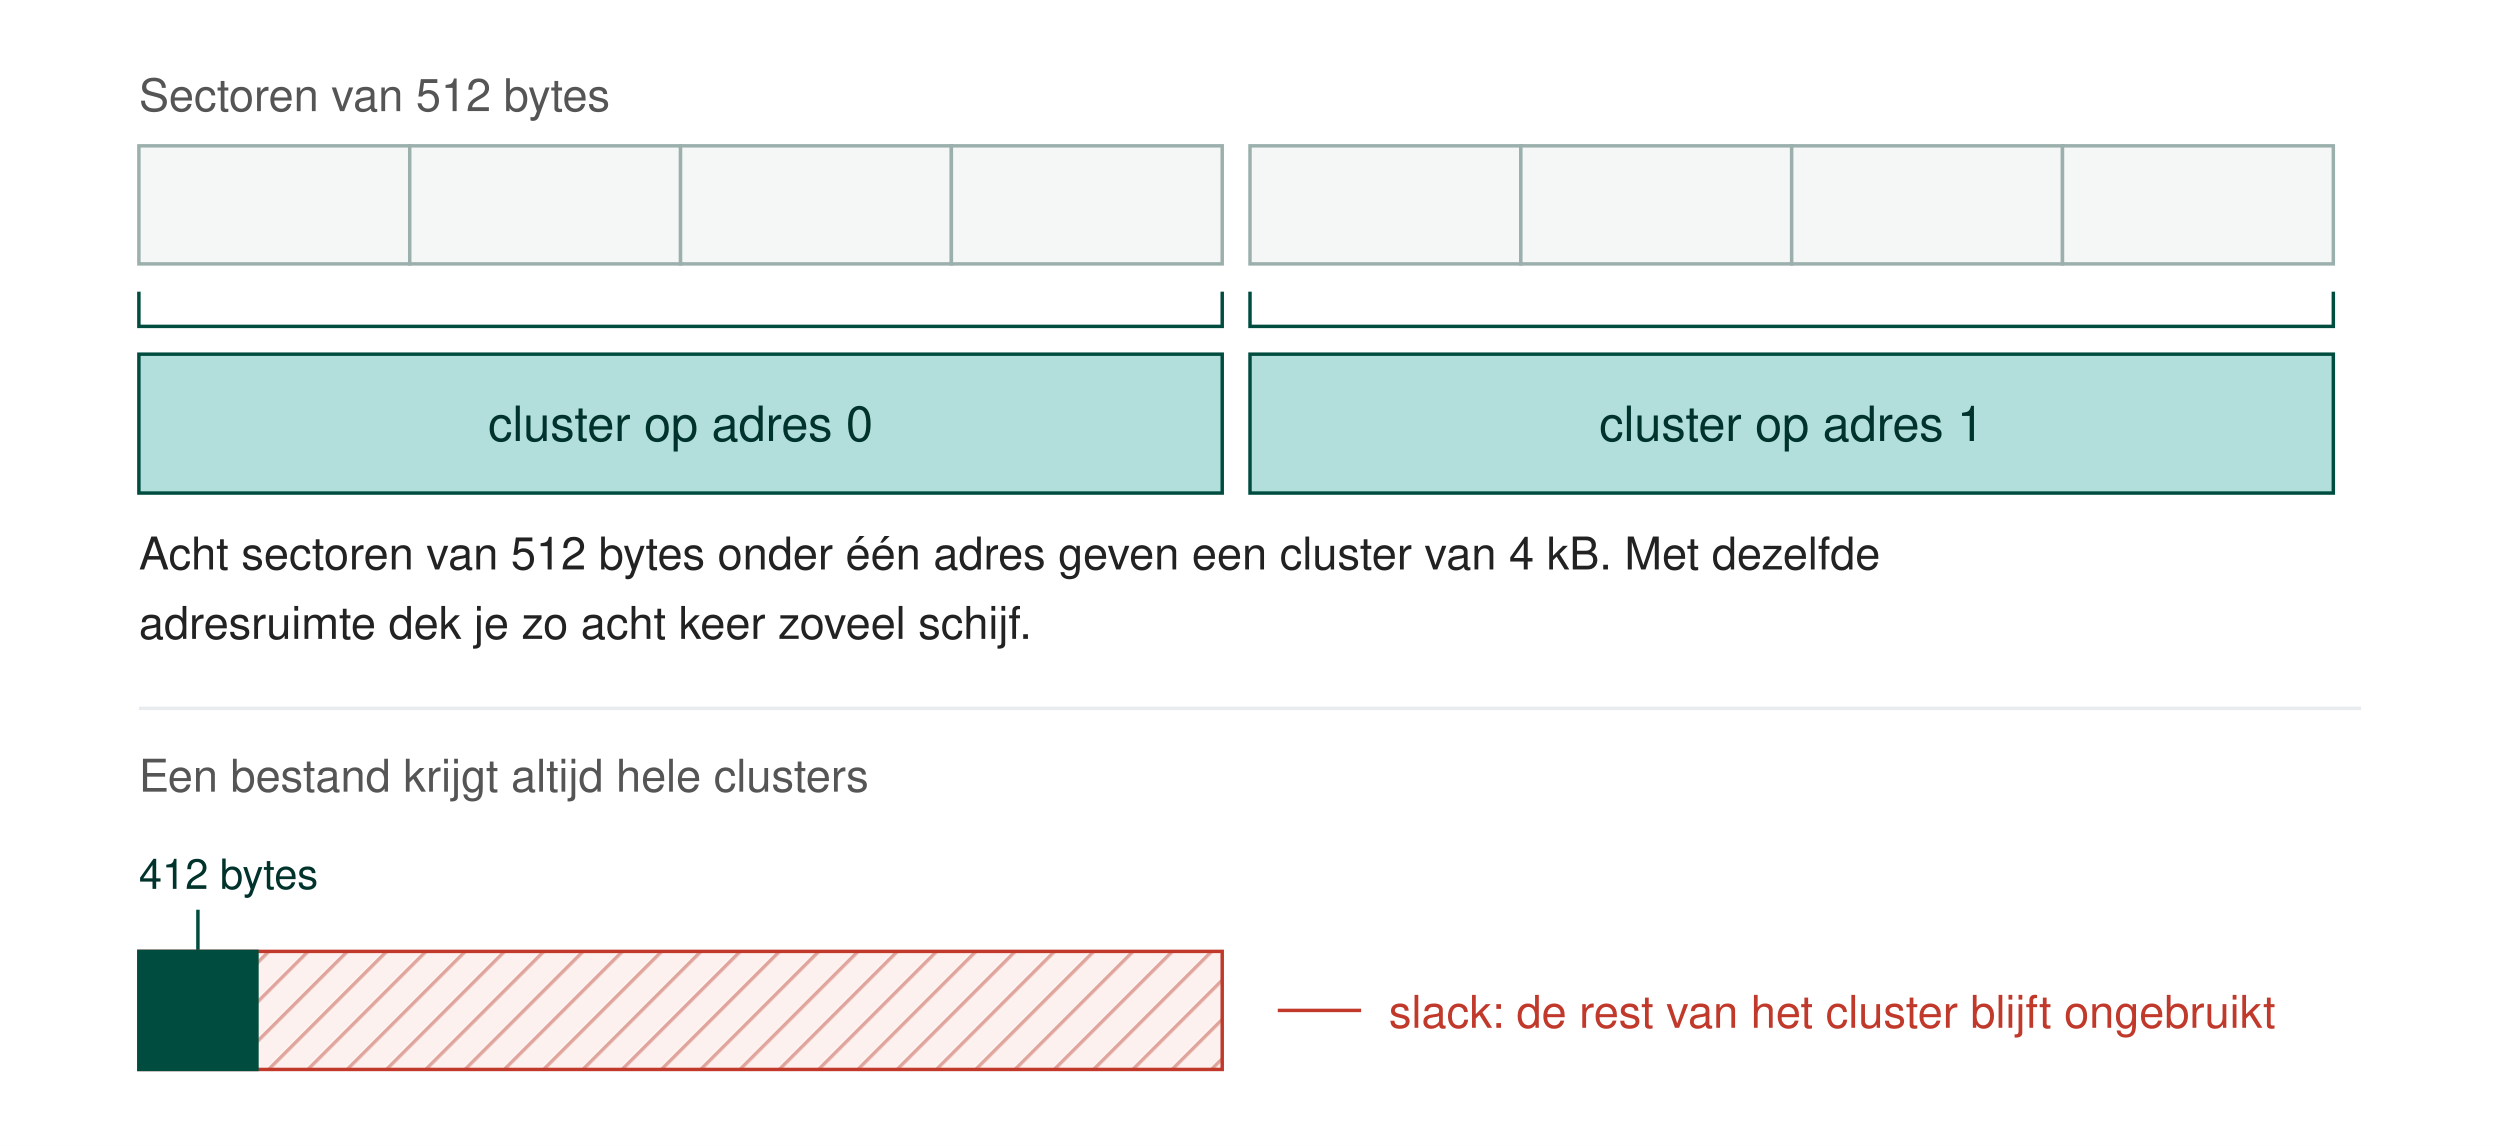
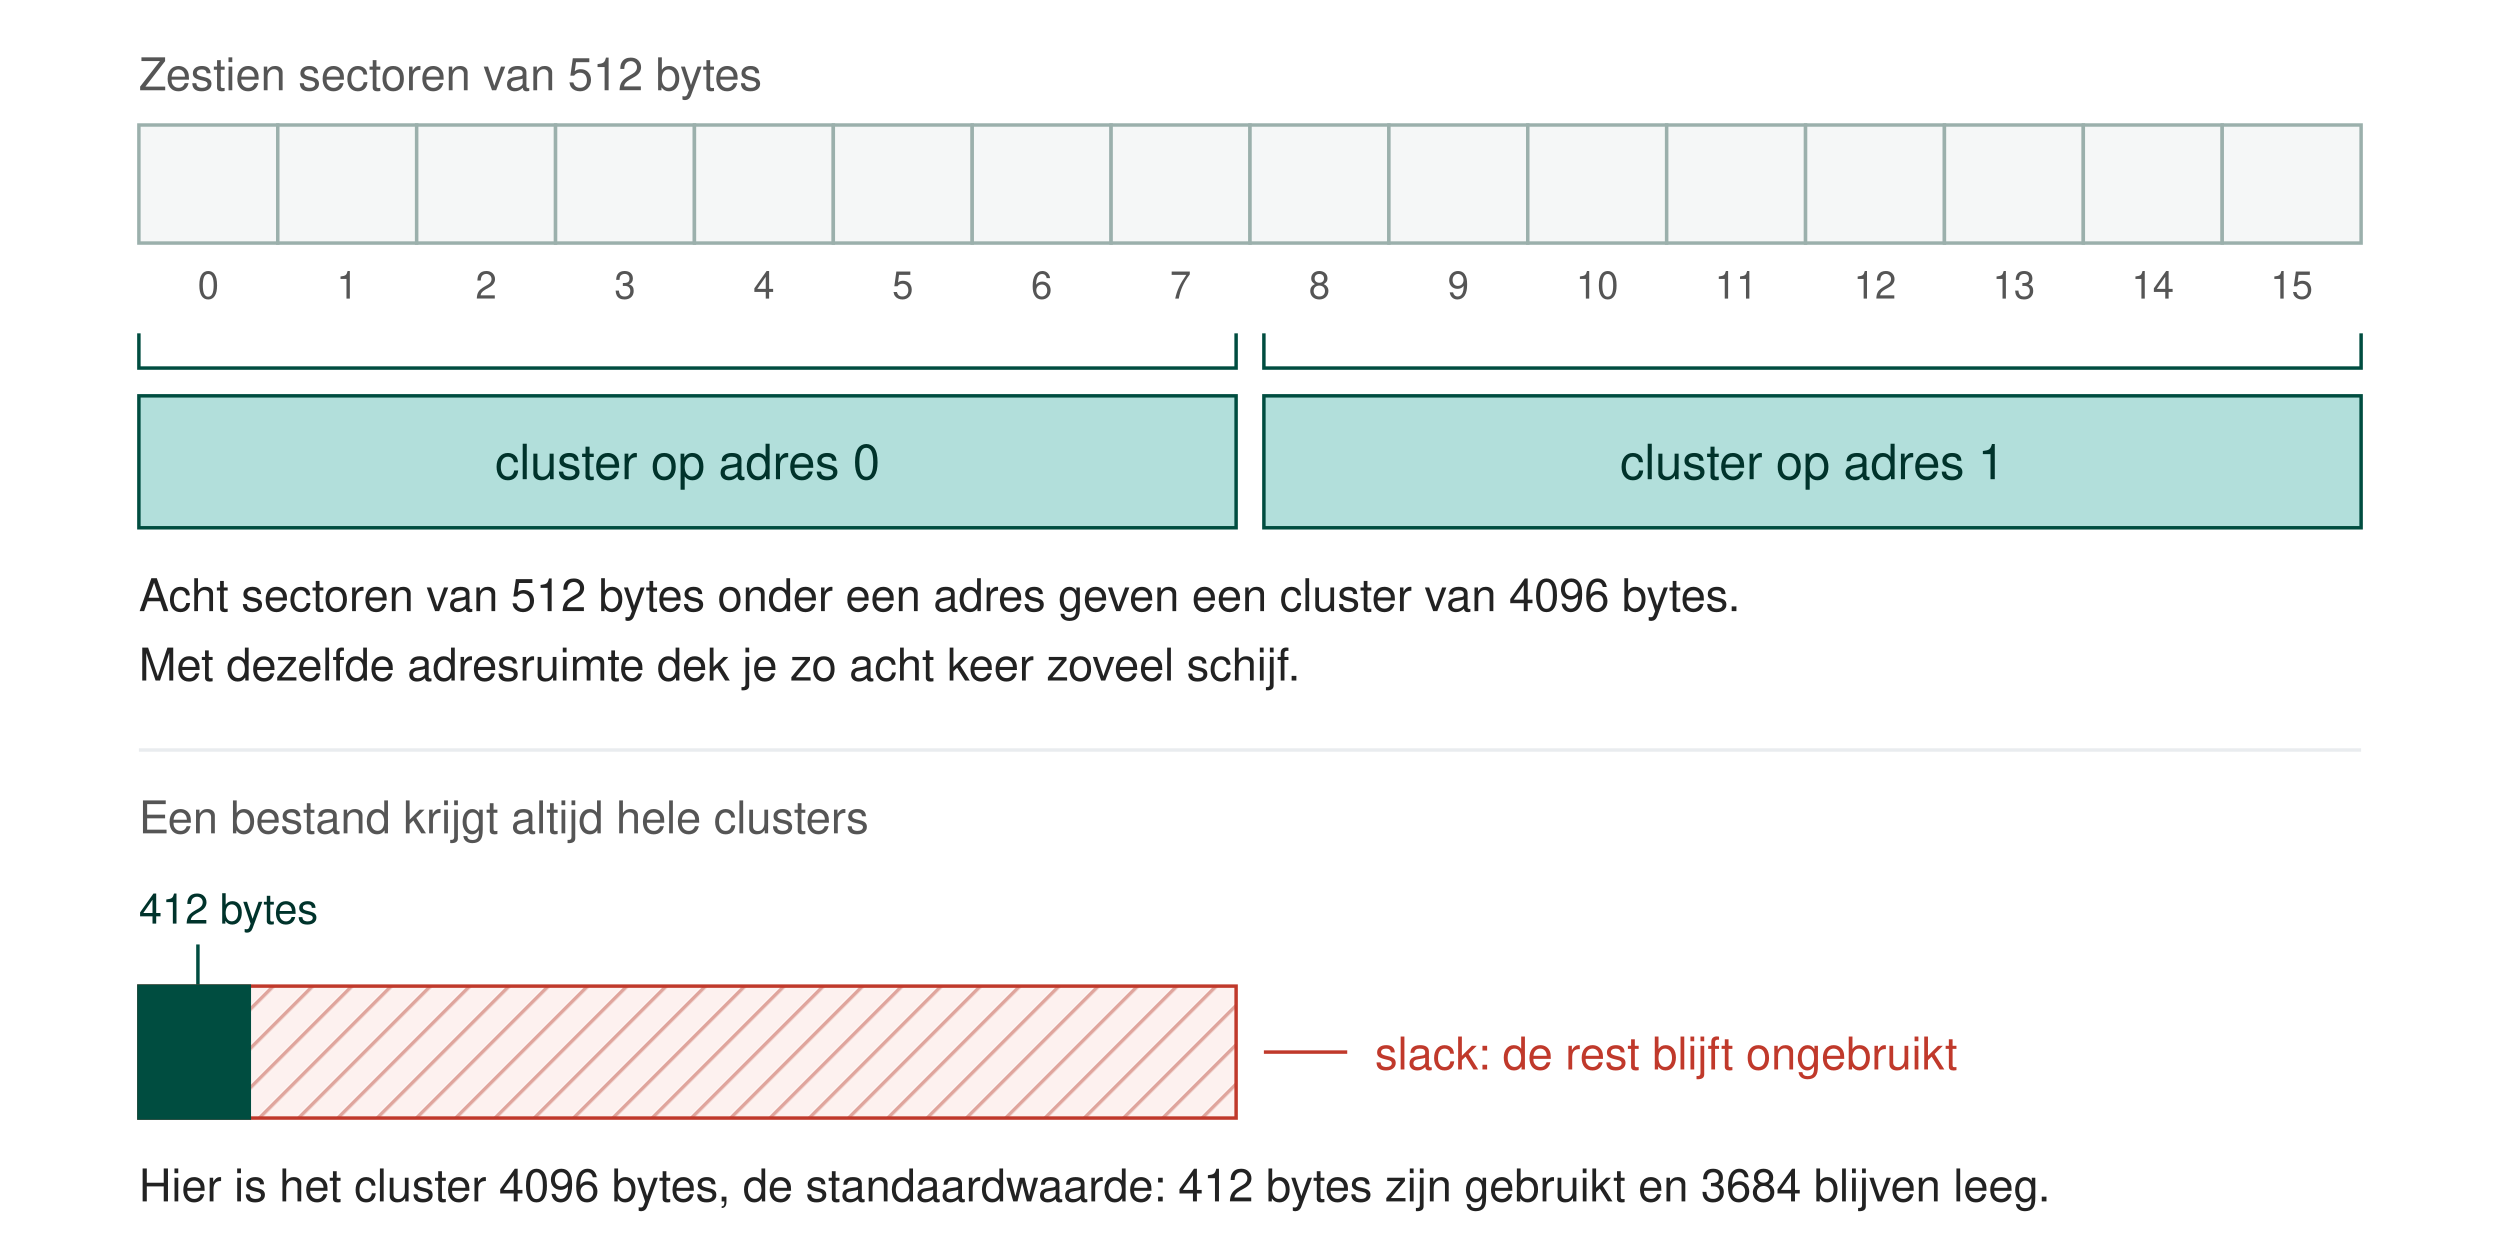
- <svg xmlns="http://www.w3.org/2000/svg" viewBox="0 0 720 330" width="720" height="330" font-family="Segoe UI, Helvetica, Arial, sans-serif" role="img" aria-labelledby="titel">
-   <rect width="720" height="330" fill="#ffffff" />
+ <svg xmlns="http://www.w3.org/2000/svg" viewBox="0 0 720 360" width="720" height="360" font-family="Segoe UI, Helvetica, Arial, sans-serif" role="img" aria-labelledby="titel">
+   <rect width="720" height="360" fill="#ffffff" />
  <defs>
    <pattern id="arcering" width="8" height="8" patternUnits="userSpaceOnUse" patternTransform="rotate(45)">
      <rect width="8" height="8" fill="#fdf1ef" />
      <line x1="0" y1="0" x2="0" y2="8" stroke="#e0a79f" stroke-width="2" />
    </pattern>
  </defs>
-   <text x="40" y="32" font-size="13" fill="#555">Sectoren van 512 bytes</text>
+   <text x="40" y="26" font-size="13" fill="#555">Zestien sectoren van 512 bytes</text>
  <g stroke="#9bb0ac" fill="#f5f7f7">
-     <rect x="40" y="42" width="78" height="34" />
-     <rect x="118" y="42" width="78" height="34" />
-     <rect x="196" y="42" width="78" height="34" />
-     <rect x="274" y="42" width="78" height="34" />
-     <rect x="360" y="42" width="78" height="34" />
-     <rect x="438" y="42" width="78" height="34" />
-     <rect x="516" y="42" width="78" height="34" />
-     <rect x="594" y="42" width="78" height="34" />
+     <rect x="40" y="36" width="40" height="34" />
+     <rect x="80" y="36" width="40" height="34" />
+     <rect x="120" y="36" width="40" height="34" />
+     <rect x="160" y="36" width="40" height="34" />
+     <rect x="200" y="36" width="40" height="34" />
+     <rect x="240" y="36" width="40" height="34" />
+     <rect x="280" y="36" width="40" height="34" />
+     <rect x="320" y="36" width="40" height="34" />
+     <rect x="360" y="36" width="40" height="34" />
+     <rect x="400" y="36" width="40" height="34" />
+     <rect x="440" y="36" width="40" height="34" />
+     <rect x="480" y="36" width="40" height="34" />
+     <rect x="520" y="36" width="40" height="34" />
+     <rect x="560" y="36" width="40" height="34" />
+     <rect x="600" y="36" width="40" height="34" />
+     <rect x="640" y="36" width="40" height="34" />
  </g>
-   <path d="M40 84 L40 94 L352 94 L352 84" stroke="#004d40" stroke-width="1" fill="none" />
-   <path d="M360 84 L360 94 L672 94 L672 84" stroke="#004d40" stroke-width="1" fill="none" />
-   <rect x="40" y="102" width="312" height="40" fill="#b2dfdb" stroke="#004d40" />
-   <rect x="360" y="102" width="312" height="40" fill="#b2dfdb" stroke="#004d40" />
-   <text x="196" y="127" font-size="14" fill="#00332b" text-anchor="middle">cluster op adres 0</text>
-   <text x="516" y="127" font-size="14" fill="#00332b" text-anchor="middle">cluster op adres 1</text>
-   <text x="40" y="164" font-size="13" fill="#222">Acht sectoren van 512 bytes onder één adres geven een cluster van
-         4 kB. Met dezelfde</text>
-   <text x="40" y="184" font-size="13" fill="#222">adresruimte dek je zo acht keer zoveel schijf.</text>
-   <path d="M40 204 L680 204" stroke="#e9ecef" stroke-width="1" />
-   <text x="40" y="228" font-size="13" fill="#555">Een bestand krijgt altijd hele clusters</text>
-   <text x="40" y="256" font-size="12" fill="#00332b">412 bytes</text>
-   <path d="M57 262 L57 274" stroke="#004d40" stroke-width="1" fill="none" />
-   <rect x="40" y="274" width="312" height="34" fill="url(#arcering)" stroke="#c0392b" />
-   <rect x="40" y="274" width="34" height="34" fill="#004d40" stroke="#004d40" />
-   <path d="M368 291 L392 291" stroke="#c0392b" stroke-width="1" fill="none" />
-   <text x="400" y="296" font-size="13" fill="#c0392b">slack: de rest van het cluster blijft ongebruikt</text>
+   <g font-size="11" fill="#555" text-anchor="middle">
+     <text x="60" y="86">0</text>
+     <text x="100" y="86">1</text>
+     <text x="140" y="86">2</text>
+     <text x="180" y="86">3</text>
+     <text x="220" y="86">4</text>
+     <text x="260" y="86">5</text>
+     <text x="300" y="86">6</text>
+     <text x="340" y="86">7</text>
+     <text x="380" y="86">8</text>
+     <text x="420" y="86">9</text>
+     <text x="460" y="86">10</text>
+     <text x="500" y="86">11</text>
+     <text x="540" y="86">12</text>
+     <text x="580" y="86">13</text>
+     <text x="620" y="86">14</text>
+     <text x="660" y="86">15</text>
+   </g>
+   <path d="M40 96 L40 106 L356 106 L356 96" stroke="#004d40" stroke-width="1" fill="none" />
+   <path d="M364 96 L364 106 L680 106 L680 96" stroke="#004d40" stroke-width="1" fill="none" />
+   <rect x="40" y="114" width="316" height="38" fill="#b2dfdb" stroke="#004d40" />
+   <rect x="364" y="114" width="316" height="38" fill="#b2dfdb" stroke="#004d40" />
+   <text x="198" y="138" font-size="14" fill="#00332b" text-anchor="middle">cluster op adres 0</text>
+   <text x="522" y="138" font-size="14" fill="#00332b" text-anchor="middle">cluster op adres 1</text>
+   <text x="40" y="176" font-size="13" fill="#222">Acht sectoren van 512 bytes onder een adres geven een cluster van
+         4096 bytes.</text>
+   <text x="40" y="196" font-size="13" fill="#222">Met dezelfde adresruimte dek je zo acht keer zoveel schijf.</text>
+   <path d="M40 216 L680 216" stroke="#e9ecef" stroke-width="1" />
+   <text x="40" y="240" font-size="13" fill="#555">Een bestand krijgt altijd hele clusters</text>
+   <text x="40" y="266" font-size="12" fill="#00332b">412 bytes</text>
+   <path d="M57 272 L57 284" stroke="#004d40" stroke-width="1" fill="none" />
+   <rect x="40" y="284" width="316" height="38" fill="url(#arcering)" stroke="#c0392b" />
+   <rect x="40" y="284" width="31.8" height="38" fill="#004d40" stroke="#004d40" />
+   <path d="M364 303 L388 303" stroke="#c0392b" stroke-width="1" fill="none" />
+   <text x="396" y="308" font-size="13" fill="#c0392b">slack: de rest blijft ongebruikt</text>
+   <text x="40" y="346" font-size="13" fill="#222">Hier is het cluster 4096 bytes, de standaardwaarde: 412 bytes
+         zijn gebruikt en 3684 blijven leeg.</text>
</svg>
